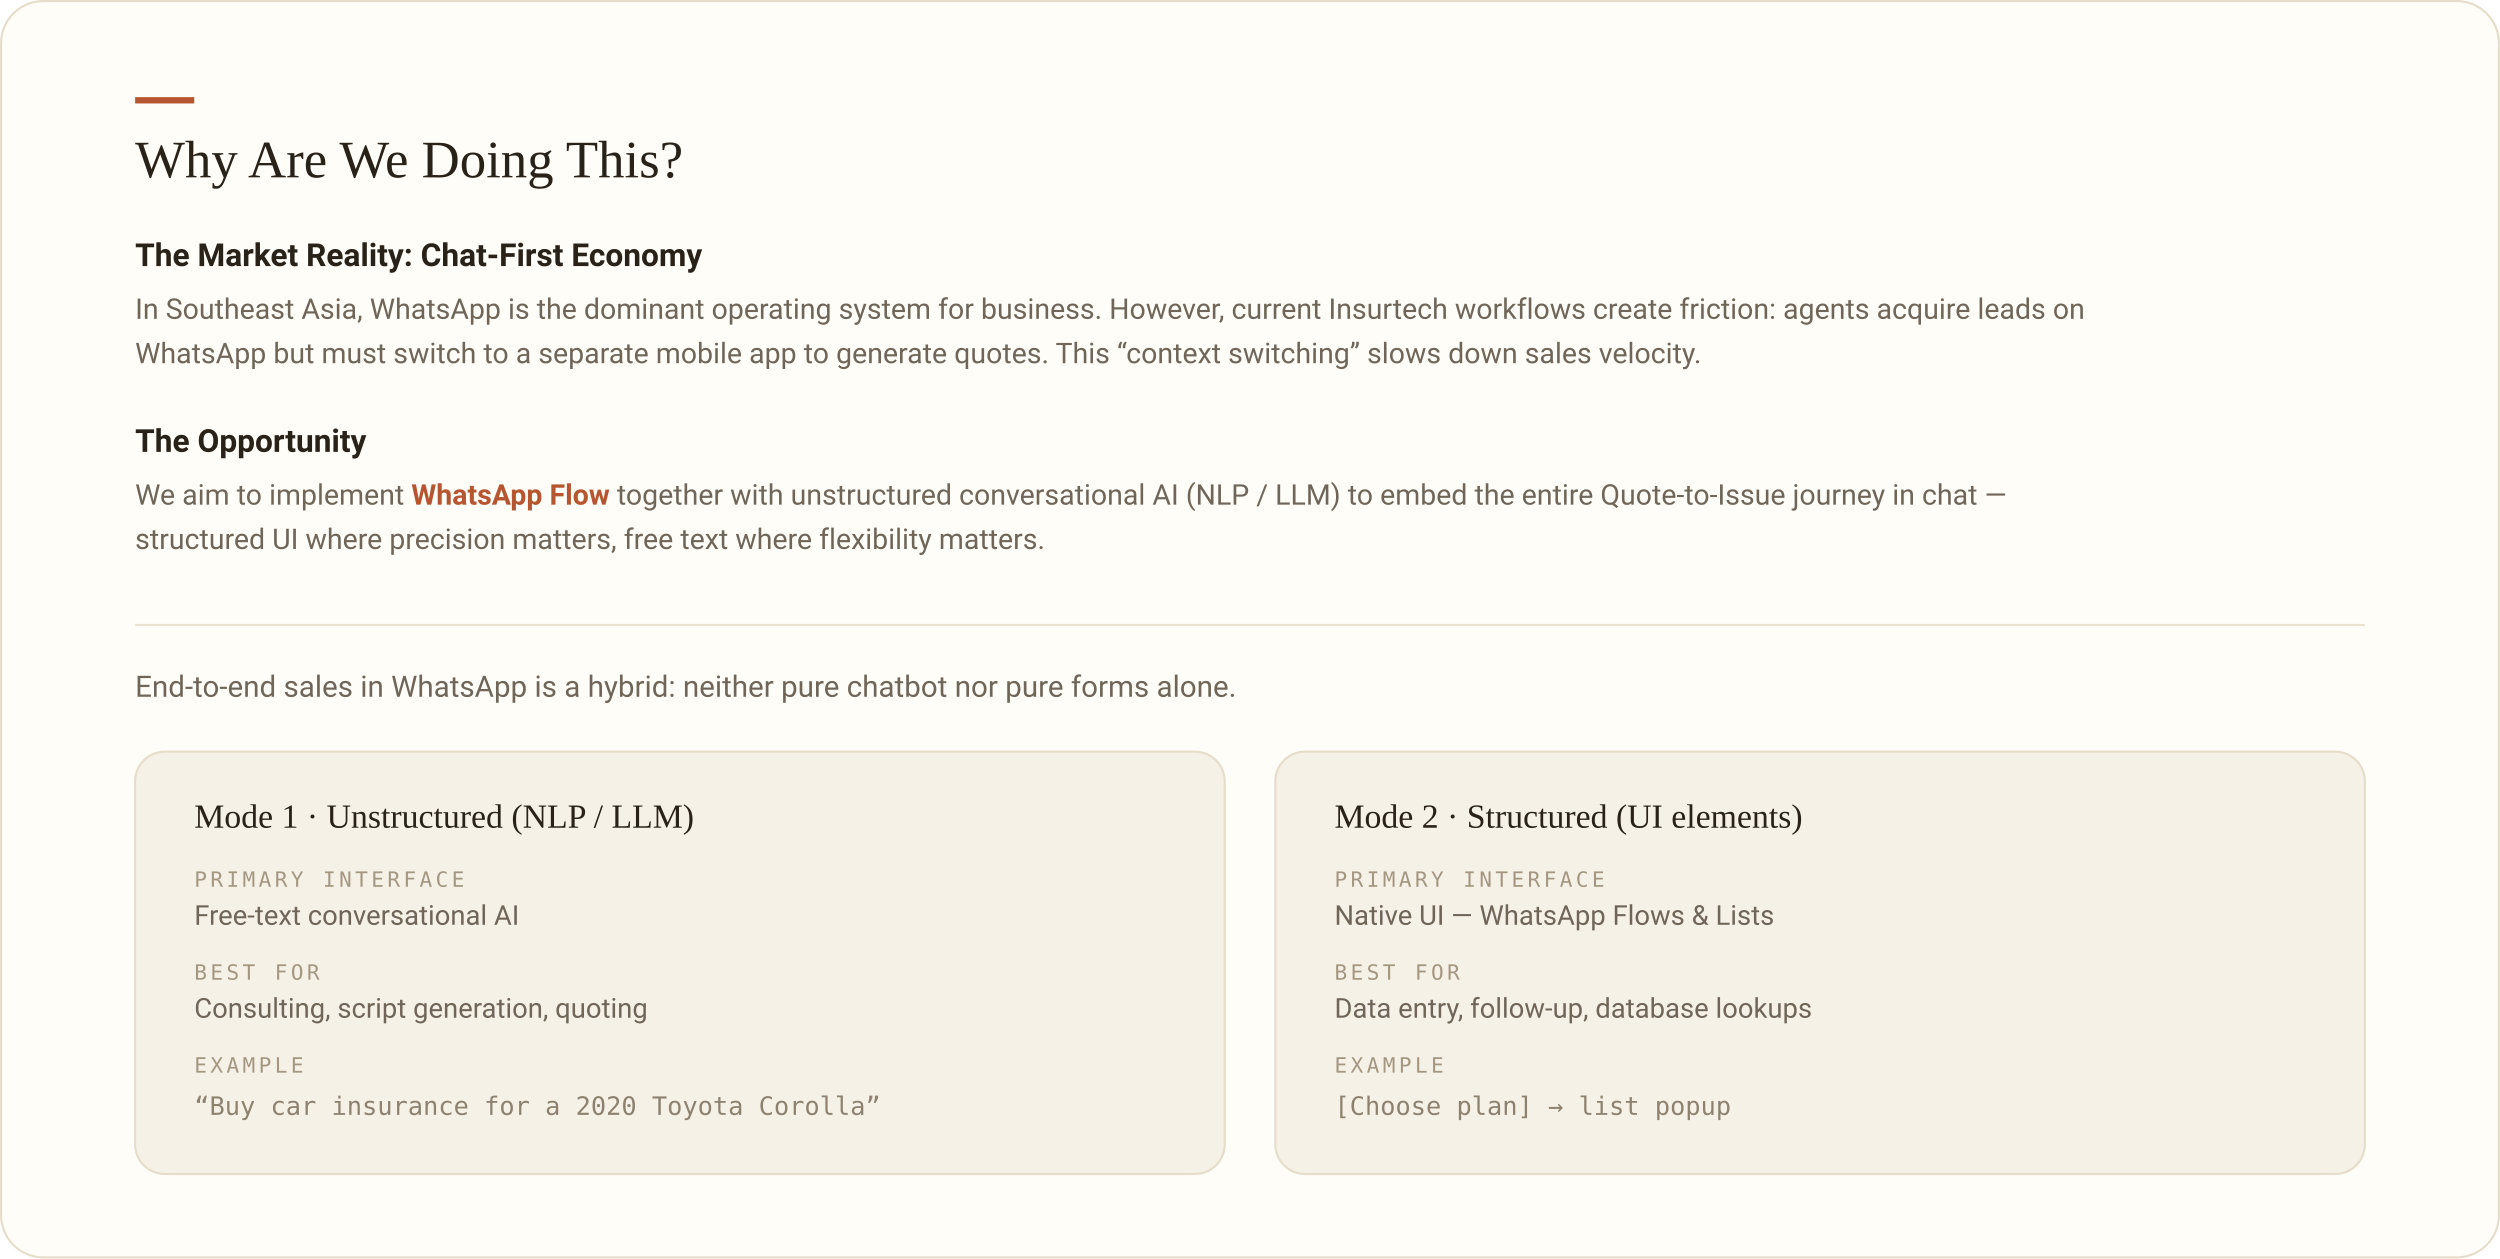
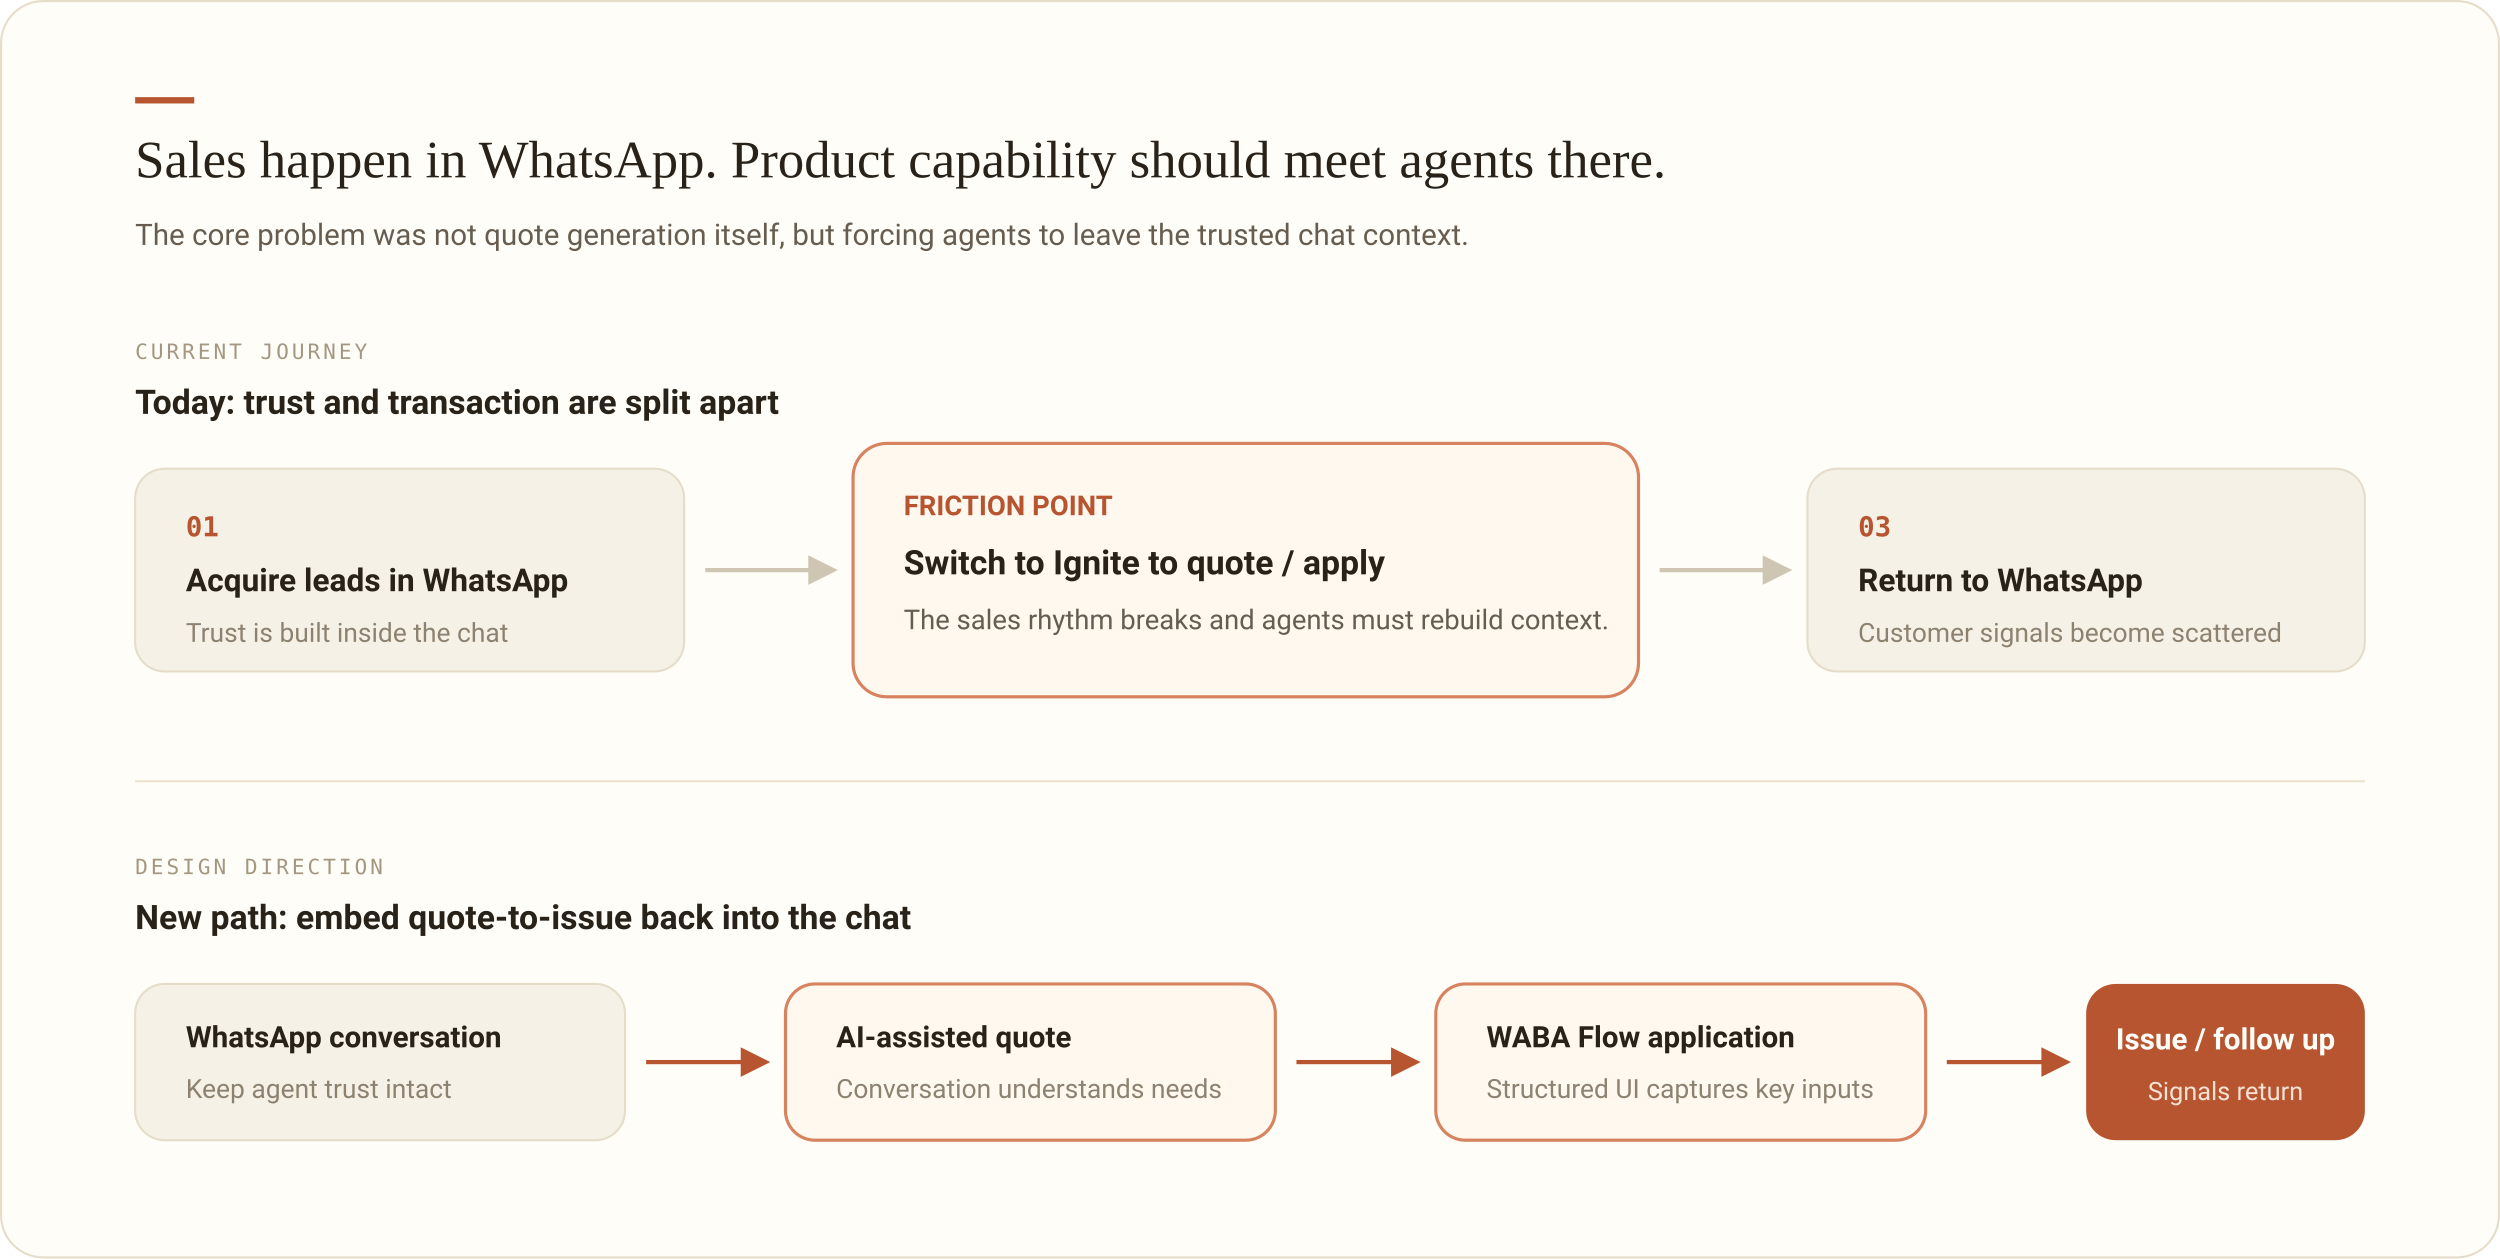
<svg xmlns="http://www.w3.org/2000/svg" viewBox="0 0 1184 596" font-family="-apple-system, 'Segoe UI', Roboto, sans-serif">
  <defs>
    <style>
      .ttl{font-family:Georgia,'Times New Roman',serif;font-weight:400;fill:#292219;}
-       .hd{font-family:-apple-system,'Segoe UI',Roboto,sans-serif;font-weight:600;fill:#292219;}
-       .lbl{font-family:'SF Mono',Menlo,ui-monospace,monospace;letter-spacing:0.16em;fill:#a39781;}
-       .bd{font-family:-apple-system,'Segoe UI',Roboto,sans-serif;fill:#6f6659;}
-       .mn{font-family:'SF Mono',Menlo,ui-monospace,monospace;fill:#8d8270;}
+       .hd{font-family:-apple-system,'Segoe UI',Roboto,sans-serif;font-weight:650;fill:#292219;}
+       .bd{font-family:-apple-system,'Segoe UI',Roboto,sans-serif;fill:#665d50;}
+       .muted{font-family:-apple-system,'Segoe UI',Roboto,sans-serif;fill:#8d8270;}
+       .lbl{font-family:'SF Mono',Menlo,ui-monospace,monospace;letter-spacing:0.14em;fill:#a39781;}
+       .num{font-family:'SF Mono',Menlo,ui-monospace,monospace;fill:#b6552f;font-weight:700;}
+       .callout{font-family:-apple-system,'Segoe UI',Roboto,sans-serif;font-weight:700;fill:#b6552f;}
    </style>
+     <marker id="arrow" viewBox="0 0 10 10" refX="8" refY="5" markerWidth="7" markerHeight="7" orient="auto-start-reverse">
+       <path d="M 0 0 L 10 5 L 0 10 z" fill="#b6552f" />
+     </marker>
+     <marker id="arrowMuted" viewBox="0 0 10 10" refX="8" refY="5" markerWidth="7" markerHeight="7" orient="auto-start-reverse">
+       <path d="M 0 0 L 10 5 L 0 10 z" fill="#cfc5b3" />
+     </marker>
  </defs>
  <rect x="0.5" y="0.5" width="1183" height="595" rx="20" fill="#fffdf8" stroke="#e5ddca" />
  <rect x="64" y="46" width="28" height="3" fill="#b6552f" />
-   <text x="64" y="84" class="ttl" font-size="25">Why Are We Doing This?</text>
-   <text x="64" y="126" class="hd" font-size="15">The Market Reality: Chat-First Economy</text>
-   <text x="64" y="151" class="bd" font-size="13.5">In Southeast Asia, WhatsApp is the dominant operating system for business. However, current Insurtech workflows create friction: agents acquire leads on</text>
-   <text x="64" y="172" class="bd" font-size="13.5">WhatsApp but must switch to a separate mobile app to generate quotes. This “context switching” slows down sales velocity.</text>
-   <text x="64" y="214" class="hd" font-size="15">The Opportunity</text>
-   <text x="64" y="239" class="bd" font-size="13.5">We aim to implement <tspan fill="#b6552f" font-weight="600">WhatsApp Flow</tspan> together with unstructured conversational AI (NLP / LLM) to embed the entire Quote-to-Issue journey in chat —</text>
-   <text x="64" y="260" class="bd" font-size="13.5">structured UI where precision matters, free text where flexibility matters.</text>
-   <line x1="64" y1="296" x2="1120" y2="296" stroke="#eae2cf" />
-   <text x="64" y="330" class="bd" font-size="14" fill="#42392c">End-to-end sales in WhatsApp is a hybrid: neither pure chatbot nor pure forms alone.</text>
-   <rect x="64" y="356" width="516" height="200" rx="14" fill="#f6f1e7" stroke="#e5ddca" />
-   <text x="92" y="392" class="ttl" font-size="16">Mode 1 · Unstructured (NLP / LLM)</text>
-   <text x="92" y="420" class="lbl" font-size="10">PRIMARY INTERFACE</text>
-   <text x="92" y="438" class="bd" font-size="13">Free-text conversational AI</text>
-   <text x="92" y="464" class="lbl" font-size="10">BEST FOR</text>
-   <text x="92" y="482" class="bd" font-size="13">Consulting, script generation, quoting</text>
-   <text x="92" y="508" class="lbl" font-size="10">EXAMPLE</text>
-   <text x="92" y="528" class="mn" font-size="12">“Buy car insurance for a 2020 Toyota Corolla”</text>
-   <rect x="604" y="356" width="516" height="200" rx="14" fill="#f6f1e7" stroke="#e5ddca" />
-   <text x="632" y="392" class="ttl" font-size="16">Mode 2 · Structured (UI elements)</text>
-   <text x="632" y="420" class="lbl" font-size="10">PRIMARY INTERFACE</text>
-   <text x="632" y="438" class="bd" font-size="13">Native UI — WhatsApp Flows &amp; Lists</text>
-   <text x="632" y="464" class="lbl" font-size="10">BEST FOR</text>
-   <text x="632" y="482" class="bd" font-size="13">Data entry, follow-up, database lookups</text>
-   <text x="632" y="508" class="lbl" font-size="10">EXAMPLE</text>
-   <text x="632" y="528" class="mn" font-size="12">[Choose plan] → list popup</text>
+   <text x="64" y="84" class="ttl" font-size="25">Sales happen in WhatsApp. Product capability should meet agents there.</text>
+   <text x="64" y="116" class="bd" font-size="14">The core problem was not quote generation itself, but forcing agents to leave the trusted chat context.</text>
+   <text x="64" y="170" class="lbl" font-size="10">CURRENT JOURNEY</text>
+   <text x="64" y="196" class="hd" font-size="16">Today: trust and transaction are split apart</text>
+   <rect x="64" y="222" width="260" height="96" rx="14" fill="#f6f1e7" stroke="#e5ddca" />
+   <text x="88" y="254" class="num" font-size="13">01</text>
+   <text x="88" y="280" class="hd" font-size="15">Acquire leads in WhatsApp</text>
+   <text x="88" y="304" class="muted" font-size="12.5">Trust is built inside the chat</text>
+   <line x1="334" y1="270" x2="394" y2="270" stroke="#cfc5b3" stroke-width="2" marker-end="url(#arrowMuted)" />
+   <rect x="404" y="210" width="372" height="120" rx="16" fill="#fff8ef" stroke="#d7835f" stroke-width="1.5" />
+   <text x="428" y="244" class="callout" font-size="13">FRICTION POINT</text>
+   <text x="428" y="272" class="hd" font-size="16">Switch to Ignite to quote / apply</text>
+   <text x="428" y="298" class="bd" font-size="13">The sales rhythm breaks and agents must rebuild context.</text>
+   <line x1="786" y1="270" x2="846" y2="270" stroke="#cfc5b3" stroke-width="2" marker-end="url(#arrowMuted)" />
+   <rect x="856" y="222" width="264" height="96" rx="14" fill="#f6f1e7" stroke="#e5ddca" />
+   <text x="880" y="254" class="num" font-size="13">03</text>
+   <text x="880" y="280" class="hd" font-size="15">Return to WhatsApp</text>
+   <text x="880" y="304" class="muted" font-size="12.5">Customer signals become scattered</text>
+   <line x1="64" y1="370" x2="1120" y2="370" stroke="#eae2cf" />
+   <text x="64" y="414" class="lbl" font-size="10">DESIGN DIRECTION</text>
+   <text x="64" y="440" class="hd" font-size="16">New path: embed quote-to-issue back into the chat</text>
+   <rect x="64" y="466" width="232" height="74" rx="14" fill="#f6f1e7" stroke="#e5ddca" />
+   <text x="88" y="496" class="hd" font-size="14">WhatsApp conversation</text>
+   <text x="88" y="520" class="muted" font-size="12.5">Keep agent trust intact</text>
+   <line x1="306" y1="503" x2="362" y2="503" stroke="#b6552f" stroke-width="2" marker-end="url(#arrow)" />
+   <rect x="372" y="466" width="232" height="74" rx="14" fill="#fff8ef" stroke="#d7835f" stroke-width="1.5" />
+   <text x="396" y="496" class="hd" font-size="14">AI-assisted quote</text>
+   <text x="396" y="520" class="muted" font-size="12.5">Conversation understands needs</text>
+   <line x1="614" y1="503" x2="670" y2="503" stroke="#b6552f" stroke-width="2" marker-end="url(#arrow)" />
+   <rect x="680" y="466" width="232" height="74" rx="14" fill="#fff8ef" stroke="#d7835f" stroke-width="1.5" />
+   <text x="704" y="496" class="hd" font-size="14">WABA Flow application</text>
+   <text x="704" y="520" class="muted" font-size="12.5">Structured UI captures key inputs</text>
+   <line x1="922" y1="503" x2="978" y2="503" stroke="#b6552f" stroke-width="2" marker-end="url(#arrow)" />
+   <rect x="988" y="466" width="132" height="74" rx="14" fill="#b6552f" />
+   <text x="1054" y="497" text-anchor="middle" fill="#fffdf8" font-size="14" font-weight="700">Issue / follow up</text>
+   <text x="1054" y="521" text-anchor="middle" fill="#f6e2d5" font-size="12">Signals return</text>
</svg>
